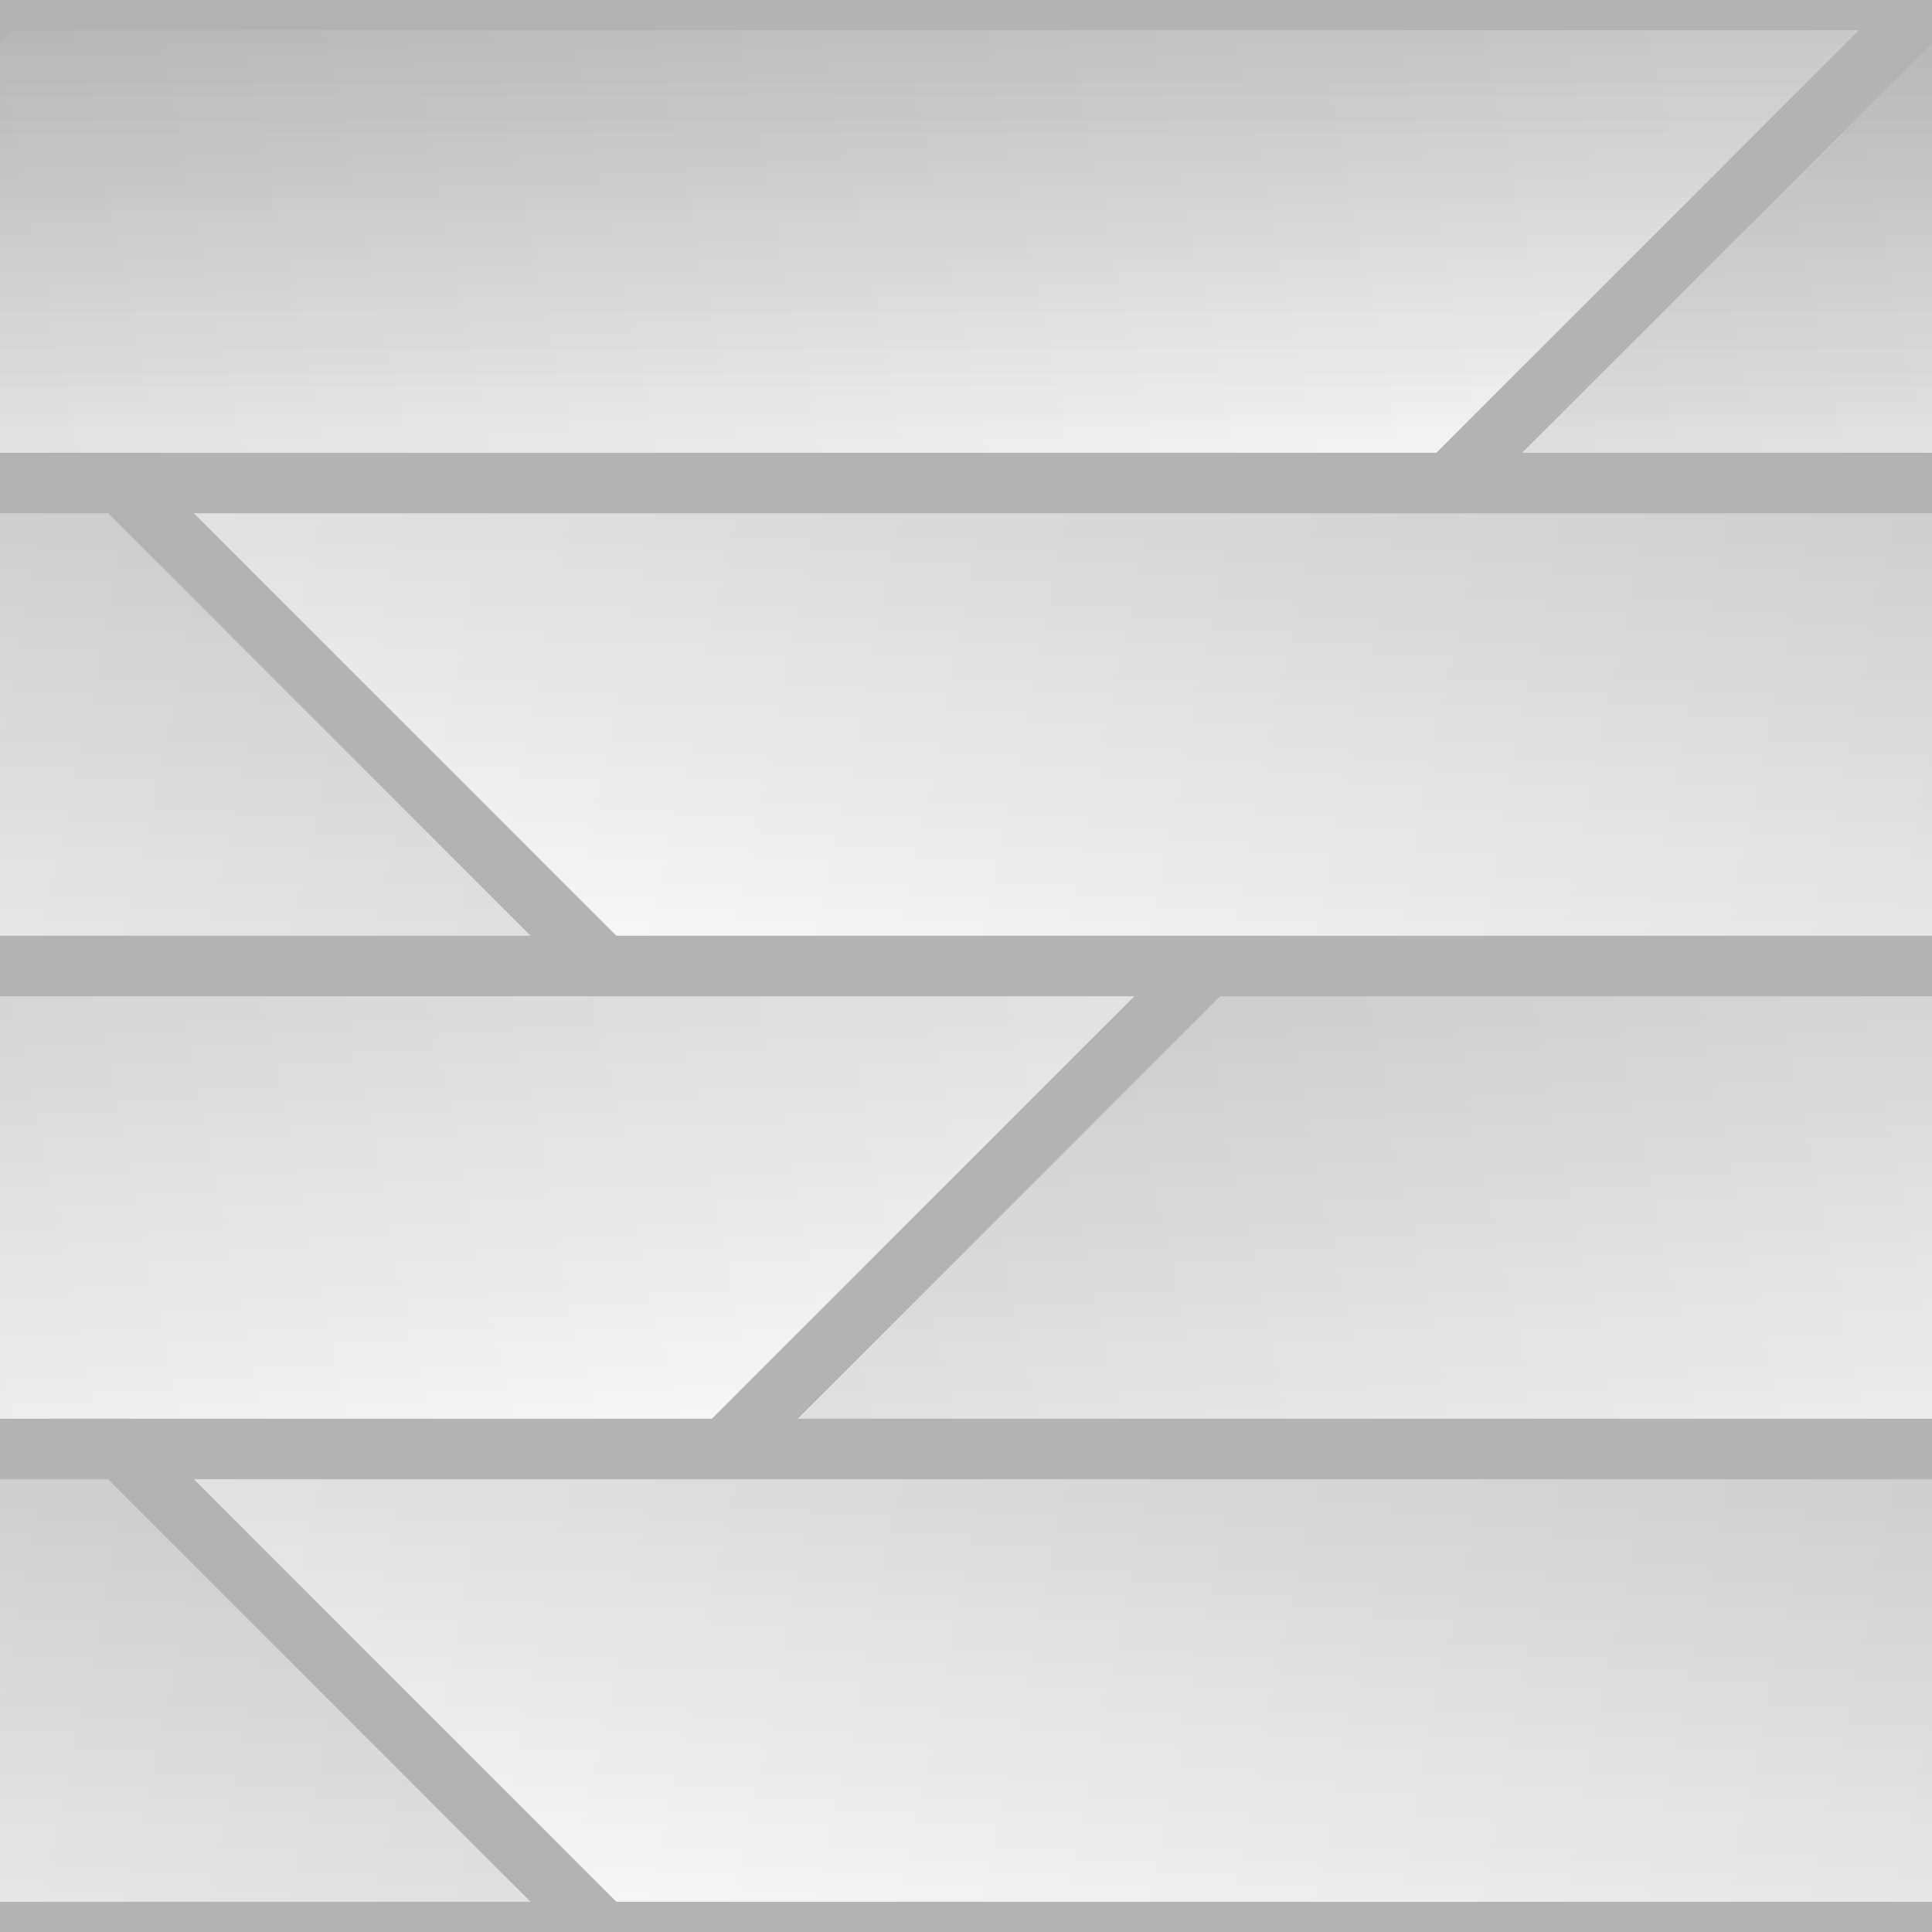
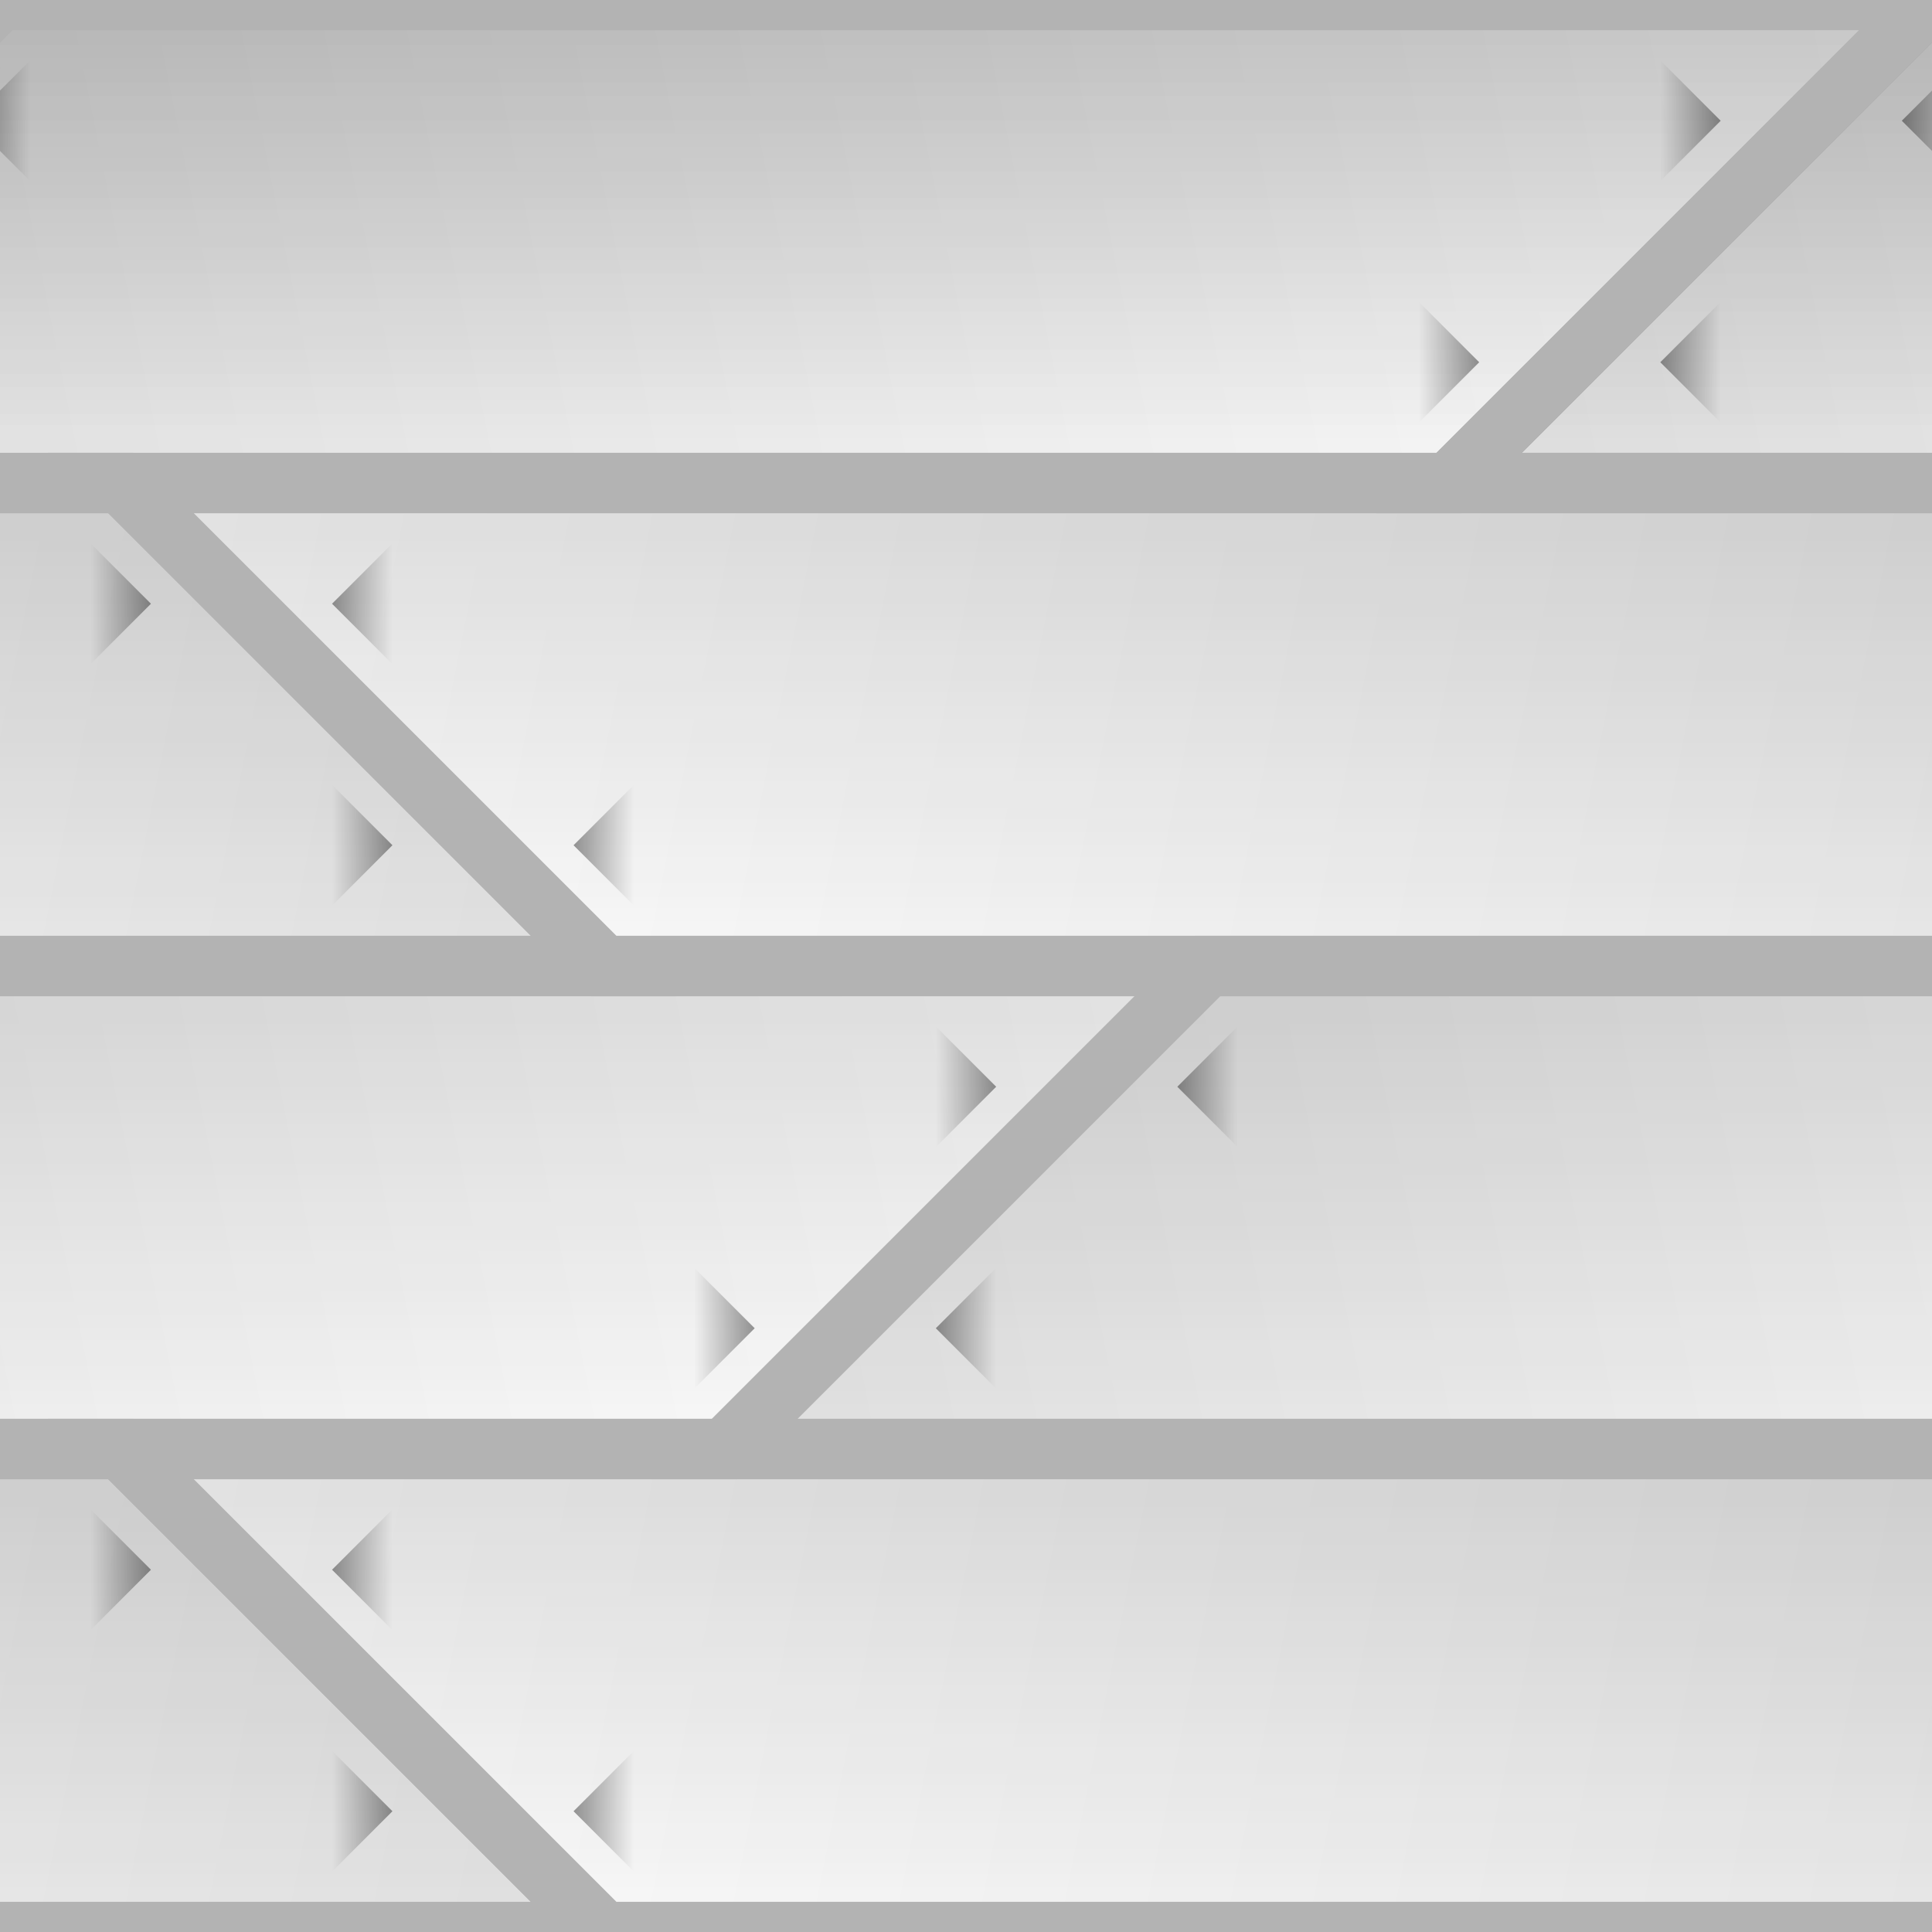
<svg xmlns="http://www.w3.org/2000/svg" xmlns:xlink="http://www.w3.org/1999/xlink" width="128" height="128" viewBox="0 0 128 128" id="svg2" version="1.1" enable-background="new">
  <defs id="defs4">
    <linearGradient id="linearGradient4171">
      <stop style="stop-color:#000000;stop-opacity:0.119" offset="0" id="stop4173" />
      <stop style="stop-color:#000000;stop-opacity:0" offset="1" id="stop4175" />
    </linearGradient>
    <linearGradient id="linearGradient4162">
      <stop style="stop-color:#000000;stop-opacity:1;" offset="0" id="stop4164" />
      <stop style="stop-color:#000000;stop-opacity:0;" offset="1" id="stop4166" />
    </linearGradient>
    <linearGradient xlink:href="#linearGradient4171" id="linearGradient4282" x1="-32" y1="956.362" x2="128" y2="924.362" gradientUnits="userSpaceOnUse" />
    <linearGradient gradientTransform="translate(128,0)" xlink:href="#linearGradient4171" id="linearGradient4282-2" x1="-32" y1="956.362" x2="128" y2="924.362" gradientUnits="userSpaceOnUse" />
    <linearGradient gradientTransform="matrix(-1,0,0,1,8.000003,32)" xlink:href="#linearGradient4171" id="linearGradient4282-0" x1="-32" y1="956.362" x2="128" y2="924.362" gradientUnits="userSpaceOnUse" />
    <linearGradient gradientTransform="matrix(-1,0,0,1,136,32)" xlink:href="#linearGradient4171" id="linearGradient4282-0-6" x1="-32" y1="956.362" x2="128" y2="924.362" gradientUnits="userSpaceOnUse" />
    <linearGradient gradientTransform="matrix(-1,0,0,1,136,96)" xlink:href="#linearGradient4171" id="linearGradient4282-0-6-6" x1="-32" y1="956.362" x2="128" y2="924.362" gradientUnits="userSpaceOnUse" />
    <linearGradient gradientTransform="translate(-47.99999,64)" xlink:href="#linearGradient4171" id="linearGradient4282-3" x1="-32" y1="956.362" x2="128" y2="924.362" gradientUnits="userSpaceOnUse" />
    <linearGradient gradientTransform="matrix(-1,0,0,1,8,96)" xlink:href="#linearGradient4171" id="linearGradient4282-0-6-6-1" x1="-32" y1="956.362" x2="128" y2="924.362" gradientUnits="userSpaceOnUse" />
    <linearGradient gradientTransform="translate(80.00001,64)" xlink:href="#linearGradient4171" id="linearGradient4282-3-6" x1="-32" y1="956.362" x2="128" y2="924.362" gradientUnits="userSpaceOnUse" />
    <linearGradient xlink:href="#linearGradient4162" id="linearGradient4168" x1="0" y1="0" x2="0" y2="32" gradientUnits="userSpaceOnUse" />
    <linearGradient xlink:href="#linearGradient4162" id="linearGradient4539" gradientUnits="userSpaceOnUse" x1="0" y1="0" x2="0" y2="32" gradientTransform="translate(0,32)" />
    <linearGradient xlink:href="#linearGradient4162" id="linearGradient4551" gradientUnits="userSpaceOnUse" x1="0" y1="0" x2="0" y2="32" gradientTransform="translate(0,64)" />
    <linearGradient xlink:href="#linearGradient4162" id="linearGradient4563" gradientUnits="userSpaceOnUse" x1="0" y1="0" x2="0" y2="32" gradientTransform="translate(0,96)" />
    <filter style="color-interpolation-filters:sRGB" id="filter4565">
      <feBlend mode="multiply" in2="BackgroundImage" id="feBlend4567" />
    </filter>
+     <linearGradient xlink:href="#linearGradient4162" id="linearGradient4176" x1="132.207" y1="936.362" x2="136.207" y2="936.362" gradientUnits="userSpaceOnUse" gradientTransform="translate(-6.207105,-4.000005)" />
+     <linearGradient xlink:href="#linearGradient4162" id="linearGradient4176-9" x1="132.207" y1="936.362" x2="136.207" y2="936.362" gradientUnits="userSpaceOnUse" gradientTransform="translate(-22.20711,12)" />
+     <linearGradient xlink:href="#linearGradient4162" id="linearGradient4176-9-0" x1="132.207" y1="936.362" x2="136.207" y2="936.362" gradientUnits="userSpaceOnUse" gradientTransform="translate(-150.2071,12)" />
+     <linearGradient xlink:href="#linearGradient4162" id="linearGradient4176-9-0-0" x1="132.207" y1="936.362" x2="136.207" y2="936.362" gradientUnits="userSpaceOnUse" gradientTransform="translate(-134.2071,-4)" />
+     <linearGradient xlink:href="#linearGradient4162" id="linearGradient4176-9-0-1" x1="132.207" y1="936.362" x2="136.207" y2="936.362" gradientUnits="userSpaceOnUse" gradientTransform="translate(-94.20711,44)" />
+     <linearGradient xlink:href="#linearGradient4162" id="linearGradient4176-9-0-2" x1="132.207" y1="936.362" x2="136.207" y2="936.362" gradientUnits="userSpaceOnUse" gradientTransform="translate(-110.2071,28)" />
+     <linearGradient xlink:href="#linearGradient4162" id="linearGradient4176-9-0-2-7" x1="132.207" y1="936.362" x2="136.207" y2="936.362" gradientUnits="userSpaceOnUse" gradientTransform="translate(-238.2071,27.99998)" />
+     <linearGradient xlink:href="#linearGradient4162" id="linearGradient4176-9-0-1-2" x1="132.207" y1="936.362" x2="136.207" y2="936.362" gradientUnits="userSpaceOnUse" gradientTransform="translate(-222.2071,43.99998)" />
+     <linearGradient xlink:href="#linearGradient4162" id="linearGradient4176-9-0-2-9" x1="132.207" y1="936.362" x2="136.207" y2="936.362" gradientUnits="userSpaceOnUse" gradientTransform="translate(-238.2071,91.99996)" />
+     <linearGradient xlink:href="#linearGradient4162" id="linearGradient4176-9-0-1-6" x1="132.207" y1="936.362" x2="136.207" y2="936.362" gradientUnits="userSpaceOnUse" gradientTransform="translate(-222.2071,108)" />
+     <linearGradient xlink:href="#linearGradient4162" id="linearGradient4176-9-0-2-93" x1="132.207" y1="936.362" x2="136.207" y2="936.362" gradientUnits="userSpaceOnUse" gradientTransform="translate(-110.2071,91.99996)" />
+     <linearGradient xlink:href="#linearGradient4162" id="linearGradient4176-9-0-1-4" x1="132.207" y1="936.362" x2="136.207" y2="936.362" gradientUnits="userSpaceOnUse" gradientTransform="translate(-94.20711,108)" />
+     <linearGradient xlink:href="#linearGradient4162" id="linearGradient4176-9-0-2-5" x1="132.207" y1="936.362" x2="136.207" y2="936.362" gradientUnits="userSpaceOnUse" gradientTransform="matrix(-1,0,0,-1,142.2071,1900.724)" />
+     <linearGradient xlink:href="#linearGradient4162" id="linearGradient4176-9-0-2-5-1" x1="132.207" y1="936.362" x2="136.207" y2="936.362" gradientUnits="userSpaceOnUse" gradientTransform="matrix(-1,0,0,-1,158.2071,1916.724)" />
+     <linearGradient xlink:href="#linearGradient4162" id="linearGradient4176-9-0-2-5-1-2" x1="132.207" y1="936.362" x2="136.207" y2="936.362" gradientUnits="userSpaceOnUse" gradientTransform="matrix(-1,0,0,-1,286.2071,1916.724)" />
+     <linearGradient xlink:href="#linearGradient4162" id="linearGradient4176-9-0-2-5-15" x1="132.207" y1="936.362" x2="136.207" y2="936.362" gradientUnits="userSpaceOnUse" gradientTransform="matrix(-1,0,0,-1,270.2071,1900.724)" />
+     <linearGradient xlink:href="#linearGradient4162" id="linearGradient4176-9-0-2-5-1-7" x1="132.207" y1="936.362" x2="136.207" y2="936.362" gradientUnits="userSpaceOnUse" gradientTransform="matrix(-1,0,0,-1,286.2071,1980.724)" />
+     <linearGradient xlink:href="#linearGradient4162" id="linearGradient4176-9-0-2-5-6" x1="132.207" y1="936.362" x2="136.207" y2="936.362" gradientUnits="userSpaceOnUse" gradientTransform="matrix(-1,0,0,-1,270.2071,1964.724)" />
+     <linearGradient xlink:href="#linearGradient4162" id="linearGradient4176-9-0-2-5-1-74" x1="132.207" y1="936.362" x2="136.207" y2="936.362" gradientUnits="userSpaceOnUse" gradientTransform="matrix(-1,0,0,-1,158.2071,1980.724)" />
+     <linearGradient xlink:href="#linearGradient4162" id="linearGradient4176-9-0-2-5-5" x1="132.207" y1="936.362" x2="136.207" y2="936.362" gradientUnits="userSpaceOnUse" gradientTransform="matrix(-1,0,0,-1,142.2071,1964.724)" />
+     <linearGradient xlink:href="#linearGradient4162" id="linearGradient4176-9-0-2-5-1-78" x1="132.207" y1="936.362" x2="136.207" y2="936.362" gradientUnits="userSpaceOnUse" gradientTransform="matrix(-1,0,0,-1,230.2071,1884.724)" />
+     <linearGradient xlink:href="#linearGradient4162" id="linearGradient4176-9-0-2-5-1-78-4" x1="132.207" y1="936.362" x2="136.207" y2="936.362" gradientUnits="userSpaceOnUse" gradientTransform="matrix(-1,0,0,-1,246.2071,1868.724)" />
+     <linearGradient xlink:href="#linearGradient4162" id="linearGradient4176-9-0-2-5-1-78-9" x1="132.207" y1="936.362" x2="136.207" y2="936.362" gradientUnits="userSpaceOnUse" gradientTransform="matrix(-1,0,0,-1,182.2071,1948.724)" />
+     <linearGradient xlink:href="#linearGradient4162" id="linearGradient4176-9-0-2-5-1-78-4-6" x1="132.207" y1="936.362" x2="136.207" y2="936.362" gradientUnits="userSpaceOnUse" gradientTransform="matrix(-1,0,0,-1,198.2071,1932.724)" />
+     <linearGradient xlink:href="#linearGradient4162" id="linearGradient4176-9-0-2-5-1-78-2" x1="132.207" y1="936.362" x2="136.207" y2="936.362" gradientUnits="userSpaceOnUse" gradientTransform="matrix(-1,0,0,-1,310.2071,1948.724)" />
+     <linearGradient xlink:href="#linearGradient4162" id="linearGradient4176-9-0-2-5-1-78-4-4" x1="132.207" y1="936.362" x2="136.207" y2="936.362" gradientUnits="userSpaceOnUse" gradientTransform="matrix(-1,0,0,-1,326.2071,1932.724)" />
+     <linearGradient xlink:href="#linearGradient4162" id="linearGradient4176-0" x1="132.207" y1="936.362" x2="136.207" y2="936.362" gradientUnits="userSpaceOnUse" gradientTransform="translate(-54.20711,59.99998)" />
+     <linearGradient xlink:href="#linearGradient4162" id="linearGradient4176-9-7" x1="132.207" y1="936.362" x2="136.207" y2="936.362" gradientUnits="userSpaceOnUse" gradientTransform="translate(-70.20711,75.99998)" />
+     <linearGradient xlink:href="#linearGradient4162" id="linearGradient4176-2" x1="132.207" y1="936.362" x2="136.207" y2="936.362" gradientUnits="userSpaceOnUse" gradientTransform="translate(-182.2071,59.99998)" />
+     <linearGradient xlink:href="#linearGradient4162" id="linearGradient4176-9-2" x1="132.207" y1="936.362" x2="136.207" y2="936.362" gradientUnits="userSpaceOnUse" gradientTransform="translate(-198.2071,75.99998)" />
+     <linearGradient xlink:href="#linearGradient4162" id="linearGradient4176-9-0-2-5-1-78-0" x1="132.207" y1="936.362" x2="136.207" y2="936.362" gradientUnits="userSpaceOnUse" gradientTransform="matrix(-1,0,0,-1,358.2071,1884.724)" />
+     <linearGradient xlink:href="#linearGradient4162" id="linearGradient4176-9-0-2-5-1-78-4-5" x1="132.207" y1="936.362" x2="136.207" y2="936.362" gradientUnits="userSpaceOnUse" gradientTransform="matrix(-1,0,0,-1,374.2071,1868.724)" />
  </defs>
  <g id="layer3" style="display:inline;opacity:0.81;filter:url(#filter4565)">
    <rect style="opacity:0.15;fill:url(#linearGradient4168);fill-opacity:1;stroke:none;stroke-width:4;stroke-linecap:round;stroke-linejoin:round;stroke-miterlimit:4;stroke-dasharray:none;stroke-opacity:1" id="rect4160" width="128" height="32" x="0" y="0" />
    <rect y="0" x="0" height="32" width="128" id="rect4411" style="opacity:0.15;fill:url(#linearGradient4168);fill-opacity:1;stroke:none;stroke-width:4;stroke-linecap:round;stroke-linejoin:round;stroke-miterlimit:4;stroke-dasharray:none;stroke-opacity:1" />
    <rect y="32" x="0" height="32" width="128" id="rect4411-3" style="opacity:0.15;fill:url(#linearGradient4539);fill-opacity:1;stroke:none;stroke-width:4;stroke-linecap:round;stroke-linejoin:round;stroke-miterlimit:4;stroke-dasharray:none;stroke-opacity:1" />
    <rect y="64" x="0" height="32" width="128" id="rect4411-4" style="opacity:0.15;fill:url(#linearGradient4551);fill-opacity:1;stroke:none;stroke-width:4;stroke-linecap:round;stroke-linejoin:round;stroke-miterlimit:4;stroke-dasharray:none;stroke-opacity:1" />
    <rect y="96" x="0" height="32" width="128" id="rect4411-9" style="opacity:0.15;fill:url(#linearGradient4563);fill-opacity:1;stroke:none;stroke-width:4;stroke-linecap:round;stroke-linejoin:round;stroke-miterlimit:4;stroke-dasharray:none;stroke-opacity:1" />
  </g>
  <g id="layer1" transform="translate(0,-924.3622)" style="display:inline;opacity:1">
    <path style="fill:url(#linearGradient4282);fill-opacity:1;fill-rule:evenodd;stroke:#b3b3b3;stroke-width:4;stroke-linecap:butt;stroke-linejoin:miter;stroke-miterlimit:4;stroke-dasharray:none;stroke-opacity:1;opacity:1" d="m 0,924.362 -32,32 128,0 32,-32 -128,0 z" id="path4138" />
    <path style="opacity:1;fill:url(#linearGradient4282-2);fill-opacity:1;fill-rule:evenodd;stroke:#b3b3b3;stroke-width:4;stroke-linecap:butt;stroke-linejoin:miter;stroke-miterlimit:4;stroke-dasharray:none;stroke-opacity:1" d="m 128,924.362 -32,32 128,0 32,-32 -128,0 z" id="path4138-8" />
    <path style="opacity:1;fill:url(#linearGradient4282-0);fill-opacity:1;fill-rule:evenodd;stroke:#b3b3b3;stroke-width:4;stroke-linecap:butt;stroke-linejoin:miter;stroke-miterlimit:4;stroke-dasharray:none;stroke-opacity:1" d="m 8,956.362 32,32 -128,0 -32,-32 128,0 z" id="path4138-5" />
    <path style="opacity:1;fill:url(#linearGradient4282-0-6);fill-opacity:1;fill-rule:evenodd;stroke:#b3b3b3;stroke-width:4;stroke-linecap:butt;stroke-linejoin:miter;stroke-miterlimit:4;stroke-dasharray:none;stroke-opacity:1" d="m 136,956.362 32,32 -128,0 -32,-32 128,0 z" id="path4138-5-2" />
    <path style="opacity:1;fill:url(#linearGradient4282-0-6-6);fill-opacity:1;fill-rule:evenodd;stroke:#b3b3b3;stroke-width:4;stroke-linecap:butt;stroke-linejoin:miter;stroke-miterlimit:4;stroke-dasharray:none;stroke-opacity:1" d="m 136,1020.362 32,32 -128,0 -32,-32 128,0 z" id="path4138-5-2-0" />
    <path style="opacity:1;fill:url(#linearGradient4282-3);fill-opacity:1;fill-rule:evenodd;stroke:#b3b3b3;stroke-width:4;stroke-linecap:butt;stroke-linejoin:miter;stroke-miterlimit:4;stroke-dasharray:none;stroke-opacity:1" d="m -48,988.362 -32,32 128,0 32,-32 -128,0 z" id="path4138-57" />
    <path style="opacity:1;fill:url(#linearGradient4282-0-6-6-1);fill-opacity:1;fill-rule:evenodd;stroke:#b3b3b3;stroke-width:4;stroke-linecap:butt;stroke-linejoin:miter;stroke-miterlimit:4;stroke-dasharray:none;stroke-opacity:1" d="m 8,1020.362 32,32 -128,0 -32,-32 128,0 z" id="path4138-5-2-0-3" />
    <path style="opacity:1;fill:url(#linearGradient4282-3-6);fill-opacity:1;fill-rule:evenodd;stroke:#b3b3b3;stroke-width:4;stroke-linecap:butt;stroke-linejoin:miter;stroke-miterlimit:4;stroke-dasharray:none;stroke-opacity:1" d="m 80,988.362 -32,32 128,0 32,-32 -128,0 z" id="path4138-57-7" />
+     <path style="opacity:0.401;fill:url(#linearGradient4176);fill-opacity:1;fill-rule:evenodd;stroke:none;stroke-width:1px;stroke-linecap:butt;stroke-linejoin:miter;stroke-opacity:1" d="m 130,936.362 0,-8 -4,4 z" id="path4168" />
+     <path style="display:inline;opacity:0.401;fill:url(#linearGradient4176-9);fill-opacity:1;fill-rule:evenodd;stroke:none;stroke-width:1px;stroke-linecap:butt;stroke-linejoin:miter;stroke-opacity:1" d="m 114,952.362 0,-8 -4,4 z" id="path4168-7" />
+     <path style="display:inline;opacity:0.401;fill:url(#linearGradient4176-9-0);fill-opacity:1.0;fill-rule:evenodd;stroke:none;stroke-width:1px;stroke-linecap:butt;stroke-linejoin:miter;stroke-opacity:1" d="m -14,952.362 0,-8 -4,4 z" id="path4168-7-6" />
+     <path style="display:inline;opacity:0.401;fill:url(#linearGradient4176-9-0-0);fill-opacity:1.0;fill-rule:evenodd;stroke:none;stroke-width:1px;stroke-linecap:butt;stroke-linejoin:miter;stroke-opacity:1" d="m 2,936.362 0,-8 -4,4 z" id="path4168-7-6-6" />
+     <path style="display:inline;opacity:0.401;fill:url(#linearGradient4176-9-0-1);fill-opacity:1;fill-rule:evenodd;stroke:none;stroke-width:1px;stroke-linecap:butt;stroke-linejoin:miter;stroke-opacity:1" d="m 42,984.362 0,-8 -4,4 z" id="path4168-7-6-9" />
+     <path style="display:inline;opacity:0.401;fill:url(#linearGradient4176-9-0-2);fill-opacity:1.0;fill-rule:evenodd;stroke:none;stroke-width:1px;stroke-linecap:butt;stroke-linejoin:miter;stroke-opacity:1" d="m 26,968.362 0,-8 -4,4 z" id="path4168-7-6-3" />
+     <path style="display:inline;opacity:0.401;fill:url(#linearGradient4176-9-0-1-2);fill-opacity:1;fill-rule:evenodd;stroke:none;stroke-width:1px;stroke-linecap:butt;stroke-linejoin:miter;stroke-opacity:1" d="m -86,984.362 0,-8 -4,4 z" id="path4168-7-6-9-2" />
+     <path style="display:inline;opacity:0.401;fill:url(#linearGradient4176-9-0-2-7);fill-opacity:1;fill-rule:evenodd;stroke:none;stroke-width:1px;stroke-linecap:butt;stroke-linejoin:miter;stroke-opacity:1" d="m -102,968.362 0,-8 -4,4 z" id="path4168-7-6-3-8" />
+     <path style="display:inline;opacity:0.401;fill:url(#linearGradient4176-9-0-1-6);fill-opacity:1;fill-rule:evenodd;stroke:none;stroke-width:1px;stroke-linecap:butt;stroke-linejoin:miter;stroke-opacity:1" d="m -86,1048.362 0,-8 -4,4 z" id="path4168-7-6-9-1" />
+     <path style="display:inline;opacity:0.401;fill:url(#linearGradient4176-9-0-2-9);fill-opacity:1;fill-rule:evenodd;stroke:none;stroke-width:1px;stroke-linecap:butt;stroke-linejoin:miter;stroke-opacity:1" d="m -102,1032.362 0,-8 -4,4 z" id="path4168-7-6-3-2" />
+     <path style="display:inline;opacity:0.401;fill:url(#linearGradient4176-9-0-1-4);fill-opacity:1;fill-rule:evenodd;stroke:none;stroke-width:1px;stroke-linecap:butt;stroke-linejoin:miter;stroke-opacity:1" d="m 42,1048.362 0,-8 -4,4 z" id="path4168-7-6-9-7" />
+     <path style="display:inline;opacity:0.401;fill:url(#linearGradient4176-9-0-2-93);fill-opacity:1;fill-rule:evenodd;stroke:none;stroke-width:1px;stroke-linecap:butt;stroke-linejoin:miter;stroke-opacity:1" d="m 26,1032.362 0,-8 -4,4 z" id="path4168-7-6-3-84" />
+     <path style="display:inline;opacity:0.401;fill:url(#linearGradient4176-9-0-2-5);fill-opacity:1;fill-rule:evenodd;stroke:none;stroke-width:1px;stroke-linecap:butt;stroke-linejoin:miter;stroke-opacity:1" d="m 6,960.362 0,8 4,-4 z" id="path4168-7-6-3-6" />
+     <path style="display:inline;opacity:0.401;fill:url(#linearGradient4176-9-0-2-5-1);fill-opacity:1;fill-rule:evenodd;stroke:none;stroke-width:1px;stroke-linecap:butt;stroke-linejoin:miter;stroke-opacity:1" d="m 22,976.362 0,8 4,-4 z" id="path4168-7-6-3-6-3" />
+     <path style="display:inline;opacity:0.401;fill:url(#linearGradient4176-9-0-2-5-15);fill-opacity:1;fill-rule:evenodd;stroke:none;stroke-width:1px;stroke-linecap:butt;stroke-linejoin:miter;stroke-opacity:1" d="m 134,960.362 0,8 4,-4 z" id="path4168-7-6-3-6-5" />
+     <path style="display:inline;opacity:0.401;fill:url(#linearGradient4176-9-0-2-5-1-2);fill-opacity:1;fill-rule:evenodd;stroke:none;stroke-width:1px;stroke-linecap:butt;stroke-linejoin:miter;stroke-opacity:1" d="m 150,976.362 0,8 4,-4 z" id="path4168-7-6-3-6-3-4" />
+     <path style="display:inline;opacity:0.401;fill:url(#linearGradient4176-9-0-2-5-6);fill-opacity:1;fill-rule:evenodd;stroke:none;stroke-width:1px;stroke-linecap:butt;stroke-linejoin:miter;stroke-opacity:1" d="m 134,1024.362 0,8 4,-4 z" id="path4168-7-6-3-6-9" />
+     <path style="display:inline;opacity:0.401;fill:url(#linearGradient4176-9-0-2-5-1-7);fill-opacity:1;fill-rule:evenodd;stroke:none;stroke-width:1px;stroke-linecap:butt;stroke-linejoin:miter;stroke-opacity:1" d="m 150,1040.362 0,8 4,-4 z" id="path4168-7-6-3-6-3-3" />
+     <path style="display:inline;opacity:0.401;fill:url(#linearGradient4176-9-0-2-5-5);fill-opacity:1;fill-rule:evenodd;stroke:none;stroke-width:1px;stroke-linecap:butt;stroke-linejoin:miter;stroke-opacity:1" d="m 6,1024.362 0,8 4,-4 z" id="path4168-7-6-3-6-4" />
+     <path style="display:inline;opacity:0.401;fill:url(#linearGradient4176-9-0-2-5-1-74);fill-opacity:1;fill-rule:evenodd;stroke:none;stroke-width:1px;stroke-linecap:butt;stroke-linejoin:miter;stroke-opacity:1" d="m 22,1040.362 0,8 4,-4 z" id="path4168-7-6-3-6-3-7" />
+     <path style="display:inline;opacity:0.401;fill:url(#linearGradient4176-9-0-2-5-1-78);fill-opacity:1;fill-rule:evenodd;stroke:none;stroke-width:1px;stroke-linecap:butt;stroke-linejoin:miter;stroke-opacity:1" d="m 94,944.362 0,8 4,-4 z" id="path4168-7-6-3-6-3-8" />
+     <path style="display:inline;opacity:0.401;fill:url(#linearGradient4176-9-0-2-5-1-78-4);fill-opacity:1.0;fill-rule:evenodd;stroke:none;stroke-width:1px;stroke-linecap:butt;stroke-linejoin:miter;stroke-opacity:1" d="m 110,928.362 0,8 4,-4 z" id="path4168-7-6-3-6-3-8-4" />
+     <path style="display:inline;opacity:0.401;fill:url(#linearGradient4176-9-0-2-5-1-78-9);fill-opacity:1;fill-rule:evenodd;stroke:none;stroke-width:1px;stroke-linecap:butt;stroke-linejoin:miter;stroke-opacity:1" d="m 46,1008.362 0,8 4,-4 z" id="path4168-7-6-3-6-3-8-8" />
+     <path style="display:inline;opacity:0.401;fill:url(#linearGradient4176-9-0-2-5-1-78-4-6);fill-opacity:1;fill-rule:evenodd;stroke:none;stroke-width:1px;stroke-linecap:butt;stroke-linejoin:miter;stroke-opacity:1" d="m 62,992.362 0,8 4,-4 z" id="path4168-7-6-3-6-3-8-4-9" />
+     <path style="display:inline;opacity:0.401;fill:url(#linearGradient4176-9-0-2-5-1-78-2);fill-opacity:1;fill-rule:evenodd;stroke:none;stroke-width:1px;stroke-linecap:butt;stroke-linejoin:miter;stroke-opacity:1" d="m 174,1008.362 0,8 4,-4 z" id="path4168-7-6-3-6-3-8-9" />
+     <path style="display:inline;opacity:0.401;fill:url(#linearGradient4176-9-0-2-5-1-78-4-4);fill-opacity:1;fill-rule:evenodd;stroke:none;stroke-width:1px;stroke-linecap:butt;stroke-linejoin:miter;stroke-opacity:1" d="m 190,992.362 0,8 4,-4 z" id="path4168-7-6-3-6-3-8-4-5" />
+     <path style="display:inline;opacity:0.401;fill:url(#linearGradient4176-0);fill-opacity:1;fill-rule:evenodd;stroke:none;stroke-width:1px;stroke-linecap:butt;stroke-linejoin:miter;stroke-opacity:1" d="m 82,1000.362 0,-8 -4,4 z" id="path4168-1" />
+     <path style="display:inline;opacity:0.401;fill:url(#linearGradient4176-9-7);fill-opacity:1;fill-rule:evenodd;stroke:none;stroke-width:1px;stroke-linecap:butt;stroke-linejoin:miter;stroke-opacity:1" d="m 66,1016.362 0,-8 -4,4 z" id="path4168-7-7" />
+     <path style="display:inline;opacity:0.401;fill:url(#linearGradient4176-2);fill-opacity:1;fill-rule:evenodd;stroke:none;stroke-width:1px;stroke-linecap:butt;stroke-linejoin:miter;stroke-opacity:1" d="m -46,1000.362 0,-8 -4,4 z" id="path4168-6" />
+     <path style="display:inline;opacity:0.401;fill:url(#linearGradient4176-9-2);fill-opacity:1;fill-rule:evenodd;stroke:none;stroke-width:1px;stroke-linecap:butt;stroke-linejoin:miter;stroke-opacity:1" d="m -62,1016.362 0,-8 -4,4 z" id="path4168-7-1" />
+     <path style="display:inline;opacity:0.401;fill:url(#linearGradient4176-9-0-2-5-1-78-0);fill-opacity:1;fill-rule:evenodd;stroke:none;stroke-width:1px;stroke-linecap:butt;stroke-linejoin:miter;stroke-opacity:1" d="m 222,944.362 0,8 4,-4 z" id="path4168-7-6-3-6-3-8-94" />
+     <path style="display:inline;opacity:0.401;fill:url(#linearGradient4176-9-0-2-5-1-78-4-5);fill-opacity:1;fill-rule:evenodd;stroke:none;stroke-width:1px;stroke-linecap:butt;stroke-linejoin:miter;stroke-opacity:1" d="m 238,928.362 0,8 4,-4 z" id="path4168-7-6-3-6-3-8-4-90" />
  </g>
</svg>
